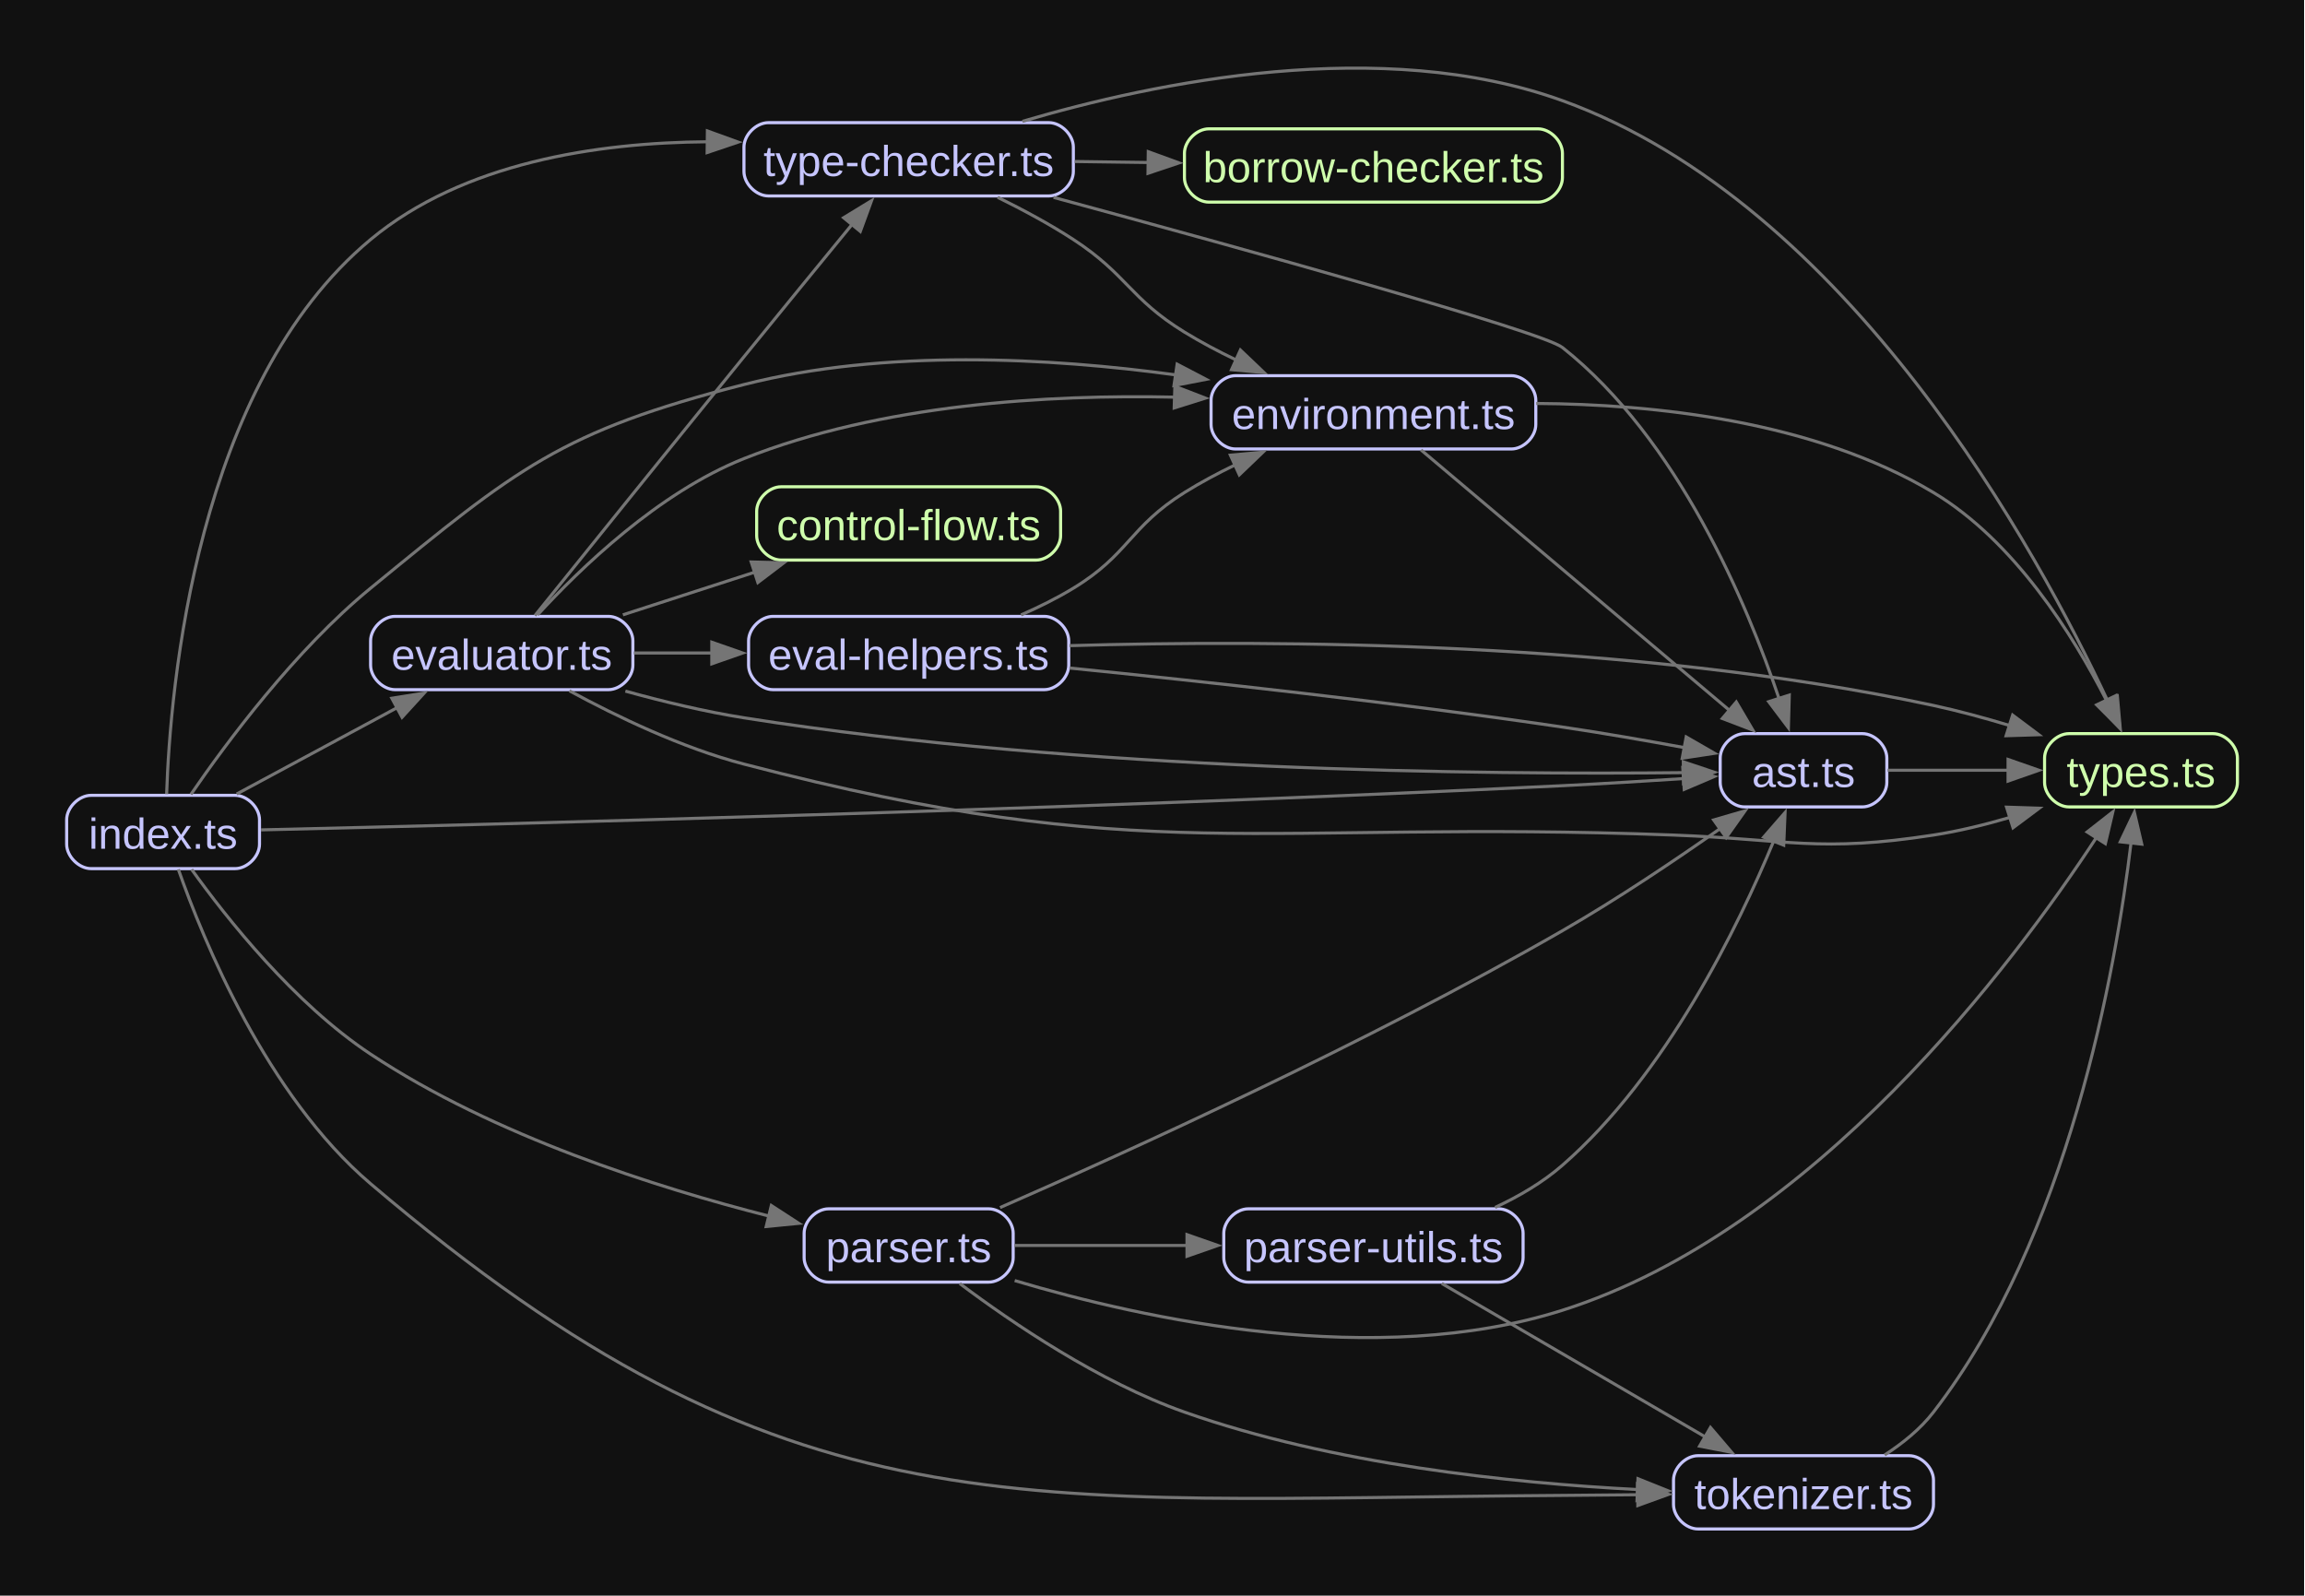
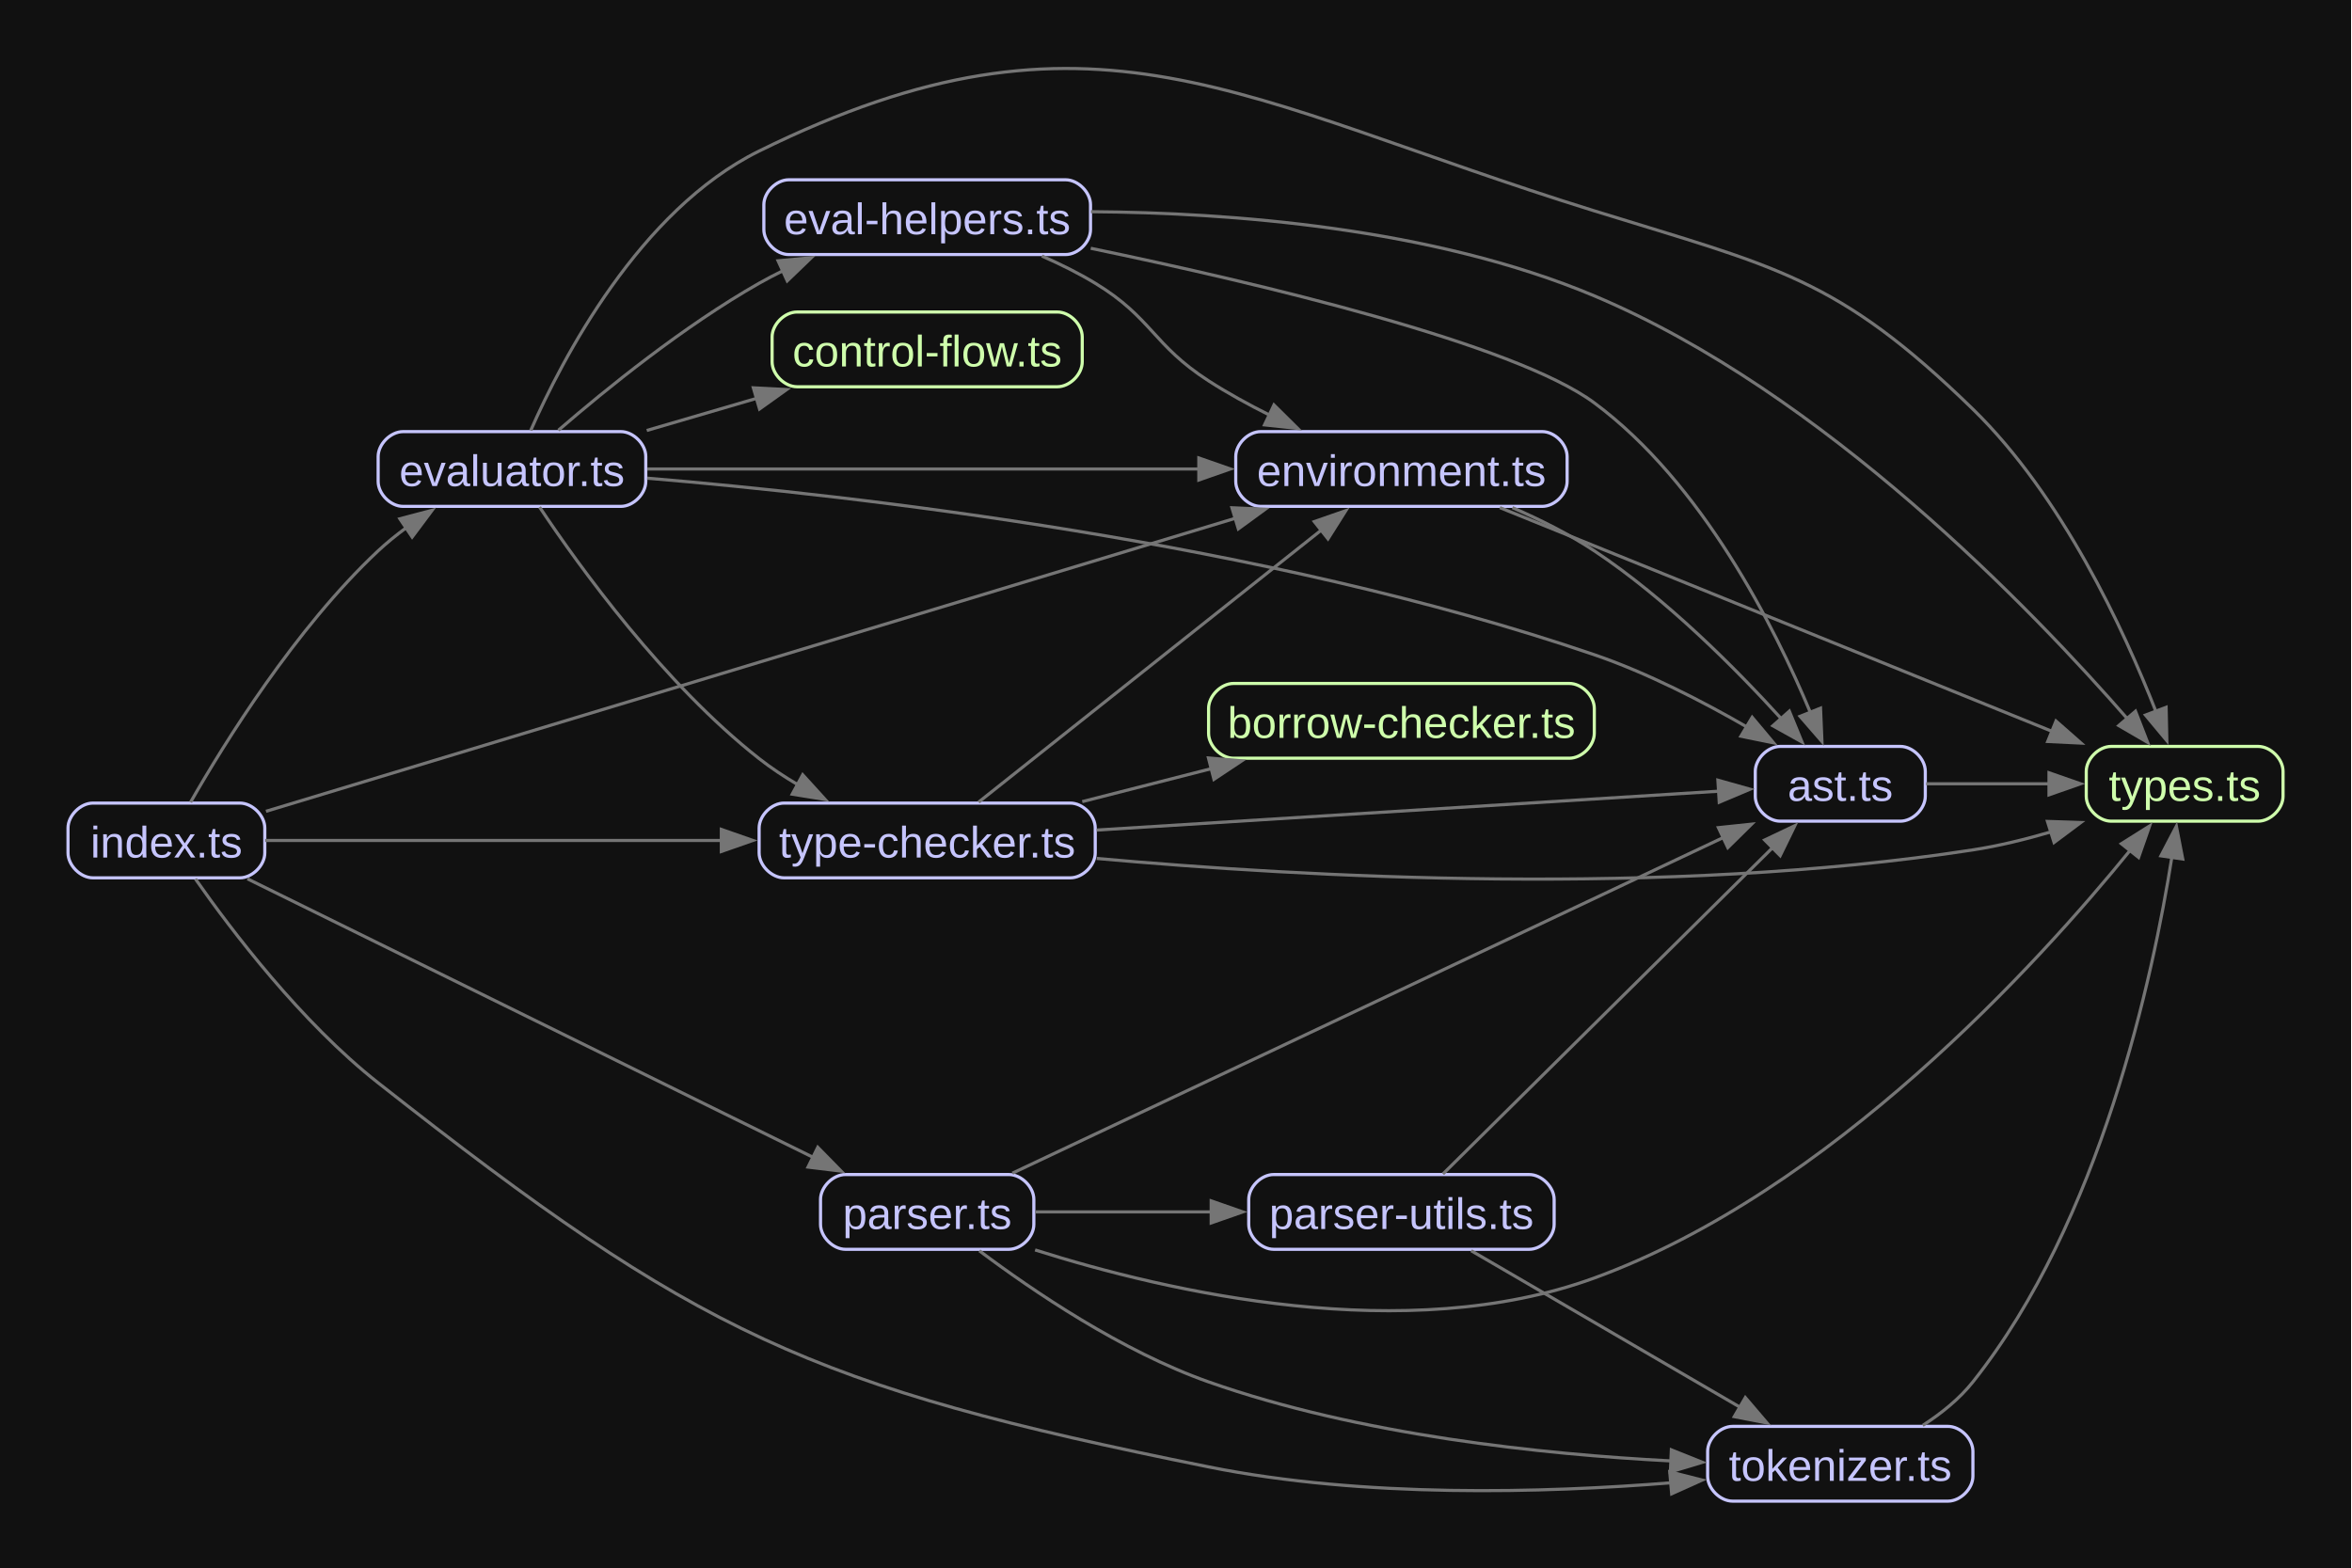
- <svg xmlns="http://www.w3.org/2000/svg" width="747pt" height="517pt" viewBox="0.00 0.00 747.00 517.00">
-   <g id="graph0" class="graph" transform="scale(1 1) rotate(0) translate(21.6 495.5)">
-     <polygon fill="#111111" stroke="none" points="-21.6,21.6 -21.6,-495.5 725.1,-495.5 725.1,21.6 -21.6,21.6" />
+ <svg xmlns="http://www.w3.org/2000/svg" width="747pt" height="498pt" viewBox="0.00 0.00 747.00 498.00">
+   <g id="graph0" class="graph" transform="scale(1 1) rotate(0) translate(21.6 476.86)">
+     <polygon fill="#111111" stroke="none" points="-21.6,21.6 -21.6,-476.86 725.1,-476.86 725.1,21.6 -21.6,21.6" />
    <g id="node1" class="node">
-       <path fill="none" stroke="#c6c5fe" d="M581.96,-257.75C581.96,-257.75 543.79,-257.75 543.79,-257.75 539.83,-257.75 535.88,-253.79 535.88,-249.83 535.88,-249.83 535.88,-241.92 535.88,-241.92 535.88,-237.96 539.83,-234 543.79,-234 543.79,-234 581.96,-234 581.96,-234 585.92,-234 589.88,-237.96 589.88,-241.92 589.88,-241.92 589.88,-249.83 589.88,-249.83 589.88,-253.79 585.92,-257.75 581.96,-257.75" />
-       <text xml:space="preserve" text-anchor="middle" x="562.88" y="-240.45" font-family="Arial" font-size="14.00" fill="#c6c5fe">ast.ts</text>
+       <path fill="none" stroke="#c6c5fe" d="M581.96,-239.75C581.96,-239.75 543.79,-239.75 543.79,-239.75 539.83,-239.75 535.88,-235.79 535.88,-231.83 535.88,-231.83 535.88,-223.92 535.88,-223.92 535.88,-219.96 539.83,-216 543.79,-216 543.79,-216 581.96,-216 581.96,-216 585.92,-216 589.88,-219.96 589.88,-223.92 589.88,-223.92 589.88,-231.83 589.88,-231.83 589.88,-235.79 585.92,-239.75 581.96,-239.75" />
+       <text xml:space="preserve" text-anchor="middle" x="562.88" y="-222.45" font-family="Arial" font-size="14.00" fill="#c6c5fe">ast.ts</text>
    </g>
    <g id="node2" class="node">
-       <path fill="none" stroke="#cfffac" d="M695.58,-257.75C695.58,-257.75 648.92,-257.75 648.92,-257.75 644.96,-257.75 641,-253.79 641,-249.83 641,-249.83 641,-241.92 641,-241.92 641,-237.96 644.96,-234 648.92,-234 648.92,-234 695.58,-234 695.58,-234 699.54,-234 703.5,-237.96 703.5,-241.92 703.5,-241.92 703.5,-249.83 703.5,-249.83 703.5,-253.79 699.54,-257.75 695.58,-257.75" />
-       <text xml:space="preserve" text-anchor="middle" x="672.25" y="-240.45" font-family="Arial" font-size="14.00" fill="#cfffac">types.ts</text>
+       <path fill="none" stroke="#cfffac" d="M695.58,-239.75C695.58,-239.75 648.92,-239.75 648.92,-239.75 644.96,-239.75 641,-235.79 641,-231.83 641,-231.83 641,-223.92 641,-223.92 641,-219.96 644.96,-216 648.92,-216 648.92,-216 695.58,-216 695.58,-216 699.54,-216 703.5,-219.96 703.5,-223.92 703.5,-223.92 703.5,-231.83 703.5,-231.83 703.5,-235.79 699.54,-239.75 695.58,-239.75" />
+       <text xml:space="preserve" text-anchor="middle" x="672.25" y="-222.45" font-family="Arial" font-size="14.00" fill="#cfffac">types.ts</text>
    </g>
    <g id="edge1" class="edge">
-       <path fill="none" stroke="#757575" d="M590.14,-245.88C601.95,-245.88 616.19,-245.88 629.41,-245.88" />
-       <polygon fill="#757575" stroke="#757575" points="629.17,-249.38 639.17,-245.88 629.17,-242.38 629.17,-249.38" />
+       <path fill="none" stroke="#757575" d="M590.14,-227.88C601.95,-227.88 616.19,-227.88 629.41,-227.88" />
+       <polygon fill="#757575" stroke="#757575" points="629.17,-231.38 639.17,-227.88 629.17,-224.38 629.17,-231.38" />
    </g>
    <g id="node3" class="node">
-       <path fill="none" stroke="#cfffac" d="M476.83,-453.75C476.83,-453.75 370.17,-453.75 370.17,-453.75 366.21,-453.75 362.25,-449.79 362.25,-445.83 362.25,-445.83 362.25,-437.92 362.25,-437.92 362.25,-433.96 366.21,-430 370.17,-430 370.17,-430 476.83,-430 476.83,-430 480.79,-430 484.75,-433.96 484.75,-437.92 484.75,-437.92 484.75,-445.83 484.75,-445.83 484.75,-449.79 480.79,-453.75 476.83,-453.75" />
-       <text xml:space="preserve" text-anchor="middle" x="423.5" y="-436.45" font-family="Arial" font-size="14.00" fill="#cfffac">borrow-checker.ts</text>
+       <path fill="none" stroke="#cfffac" d="M476.83,-259.75C476.83,-259.75 370.17,-259.75 370.17,-259.75 366.21,-259.75 362.25,-255.79 362.25,-251.83 362.25,-251.83 362.25,-243.92 362.25,-243.92 362.25,-239.96 366.21,-236 370.17,-236 370.17,-236 476.83,-236 476.83,-236 480.79,-236 484.75,-239.96 484.75,-243.92 484.75,-243.92 484.75,-251.83 484.75,-251.83 484.75,-255.79 480.79,-259.75 476.83,-259.75" />
+       <text xml:space="preserve" text-anchor="middle" x="423.5" y="-242.45" font-family="Arial" font-size="14.00" fill="#cfffac">borrow-checker.ts</text>
    </g>
    <g id="node4" class="node">
-       <path fill="none" stroke="#cfffac" d="M314.21,-337.75C314.21,-337.75 231.54,-337.75 231.54,-337.75 227.58,-337.75 223.62,-333.79 223.62,-329.83 223.62,-329.83 223.62,-321.92 223.62,-321.92 223.62,-317.96 227.58,-314 231.54,-314 231.54,-314 314.21,-314 314.21,-314 318.17,-314 322.12,-317.96 322.12,-321.92 322.12,-321.92 322.12,-329.83 322.12,-329.83 322.12,-333.79 318.17,-337.75 314.21,-337.75" />
-       <text xml:space="preserve" text-anchor="middle" x="272.88" y="-320.45" font-family="Arial" font-size="14.00" fill="#cfffac">control-flow.ts</text>
+       <path fill="none" stroke="#cfffac" d="M314.21,-377.75C314.21,-377.75 231.54,-377.75 231.54,-377.75 227.58,-377.75 223.62,-373.79 223.62,-369.83 223.62,-369.83 223.62,-361.92 223.62,-361.92 223.62,-357.96 227.58,-354 231.54,-354 231.54,-354 314.21,-354 314.21,-354 318.17,-354 322.12,-357.96 322.12,-361.92 322.12,-361.92 322.12,-369.83 322.12,-369.83 322.12,-373.79 318.17,-377.75 314.21,-377.75" />
+       <text xml:space="preserve" text-anchor="middle" x="272.88" y="-360.45" font-family="Arial" font-size="14.00" fill="#cfffac">control-flow.ts</text>
    </g>
    <g id="node5" class="node">
-       <path fill="none" stroke="#c6c5fe" d="M468.21,-373.75C468.21,-373.75 378.79,-373.75 378.79,-373.75 374.83,-373.75 370.88,-369.79 370.88,-365.83 370.88,-365.83 370.88,-357.92 370.88,-357.92 370.88,-353.96 374.83,-350 378.79,-350 378.79,-350 468.21,-350 468.21,-350 472.17,-350 476.12,-353.96 476.12,-357.92 476.12,-357.92 476.12,-365.83 476.12,-365.83 476.12,-369.79 472.17,-373.75 468.21,-373.75" />
-       <text xml:space="preserve" text-anchor="middle" x="423.5" y="-356.45" font-family="Arial" font-size="14.00" fill="#c6c5fe">environment.ts</text>
+       <path fill="none" stroke="#c6c5fe" d="M468.21,-339.75C468.21,-339.75 378.79,-339.75 378.79,-339.75 374.83,-339.75 370.88,-335.79 370.88,-331.83 370.88,-331.83 370.88,-323.92 370.88,-323.92 370.88,-319.96 374.83,-316 378.79,-316 378.79,-316 468.21,-316 468.21,-316 472.17,-316 476.12,-319.96 476.12,-323.92 476.12,-323.92 476.12,-331.83 476.12,-331.83 476.12,-335.79 472.17,-339.75 468.21,-339.75" />
+       <text xml:space="preserve" text-anchor="middle" x="423.5" y="-322.45" font-family="Arial" font-size="14.00" fill="#c6c5fe">environment.ts</text>
    </g>
    <g id="edge2" class="edge">
-       <path fill="none" stroke="#757575" d="M438.94,-349.68C462.81,-329.52 510.68,-289.11 539.13,-265.08" />
-       <polygon fill="#757575" stroke="#757575" points="541.09,-268.01 546.47,-258.88 536.57,-262.66 541.09,-268.01" />
+       <path fill="none" stroke="#757575" d="M458.75,-315.6C467.55,-311.79 476.78,-307.17 484.75,-301.88 507.58,-286.72 529.73,-264.43 544.39,-248.28" />
+       <polygon fill="#757575" stroke="#757575" points="546.7,-250.95 550.72,-241.15 541.46,-246.3 546.7,-250.95" />
    </g>
    <g id="edge3" class="edge">
-       <path fill="none" stroke="#757575" d="M476.26,-364.75C514.39,-364.53 566.16,-359.14 605,-335.88 631.24,-320.16 650.29,-289.66 661.05,-268.55" />
-       <polygon fill="#757575" stroke="#757575" points="664.18,-270.11 665.38,-259.59 657.88,-267.07 664.18,-270.11" />
+       <path fill="none" stroke="#757575" d="M454.76,-315.61C498.78,-297.77 580.64,-264.6 630.11,-244.55" />
+       <polygon fill="#757575" stroke="#757575" points="631.39,-247.81 639.34,-240.81 628.76,-241.32 631.39,-247.81" />
    </g>
    <g id="node6" class="node">
-       <path fill="none" stroke="#c6c5fe" d="M316.83,-295.75C316.83,-295.75 228.92,-295.75 228.92,-295.75 224.96,-295.75 221,-291.79 221,-287.83 221,-287.83 221,-279.92 221,-279.92 221,-275.96 224.96,-272 228.92,-272 228.92,-272 316.83,-272 316.83,-272 320.79,-272 324.75,-275.96 324.75,-279.92 324.75,-279.92 324.75,-287.83 324.75,-287.83 324.75,-291.79 320.79,-295.75 316.83,-295.75" />
-       <text xml:space="preserve" text-anchor="middle" x="272.88" y="-278.45" font-family="Arial" font-size="14.00" fill="#c6c5fe">eval-helpers.ts</text>
+       <path fill="none" stroke="#c6c5fe" d="M316.83,-419.75C316.83,-419.75 228.92,-419.75 228.92,-419.75 224.96,-419.75 221,-415.79 221,-411.83 221,-411.83 221,-403.92 221,-403.92 221,-399.96 224.96,-396 228.92,-396 228.92,-396 316.83,-396 316.83,-396 320.79,-396 324.75,-399.96 324.75,-403.92 324.75,-403.92 324.75,-411.83 324.75,-411.83 324.75,-415.79 320.79,-419.75 316.83,-419.75" />
+       <text xml:space="preserve" text-anchor="middle" x="272.88" y="-402.45" font-family="Arial" font-size="14.00" fill="#c6c5fe">eval-helpers.ts</text>
    </g>
    <g id="edge4" class="edge">
-       <path fill="none" stroke="#757575" d="M325.13,-279C367.91,-274.7 430.44,-267.89 484.75,-259.88 497.74,-257.96 511.89,-255.5 524.48,-253.18" />
-       <polygon fill="#757575" stroke="#757575" points="524.86,-256.67 534.04,-251.38 523.57,-249.79 524.86,-256.67" />
+       <path fill="none" stroke="#757575" d="M324.83,-397.99C378.75,-386.78 459.48,-367.61 484.75,-348.88 519.07,-323.43 542.02,-277.77 553.43,-250.4" />
+       <polygon fill="#757575" stroke="#757575" points="556.6,-251.9 557.05,-241.31 550.1,-249.31 556.6,-251.9" />
    </g>
    <g id="edge6" class="edge">
-       <path fill="none" stroke="#757575" d="M325.02,-286.26C390.65,-288.19 507.63,-287.77 605,-266.88 613.11,-265.13 621.64,-262.81 629.79,-260.35" />
-       <polygon fill="#757575" stroke="#757575" points="630.65,-263.75 639.13,-257.4 628.54,-257.07 630.65,-263.75" />
+       <path fill="none" stroke="#757575" d="M324.87,-409.61C368.87,-409.32 433.27,-404.54 484.75,-382.88 557.77,-352.14 624.22,-282.84 654.29,-248.27" />
+       <polygon fill="#757575" stroke="#757575" points="656.64,-250.92 660.48,-241.04 651.32,-246.37 656.64,-250.92" />
    </g>
    <g id="edge5" class="edge">
-       <path fill="none" stroke="#757575" d="M309.3,-296.22C315.13,-298.77 320.98,-301.67 326.25,-304.88 344.29,-315.84 344.35,-324.67 362.25,-335.88 367.44,-339.12 373.11,-342.15 378.82,-344.91" />
-       <polygon fill="#757575" stroke="#757575" points="377.14,-347.99 387.69,-348.95 380.04,-341.62 377.14,-347.99" />
+       <path fill="none" stroke="#757575" d="M309.3,-395.53C315.13,-392.98 320.98,-390.08 326.25,-386.88 344.29,-375.91 344.51,-367.32 362.25,-355.88 368.29,-351.98 374.97,-348.32 381.6,-345.01" />
+       <polygon fill="#757575" stroke="#757575" points="383.01,-348.22 390.54,-340.77 380.01,-341.89 383.01,-348.22" />
    </g>
    <g id="node7" class="node">
-       <path fill="none" stroke="#c6c5fe" d="M175.58,-295.75C175.58,-295.75 106.42,-295.75 106.42,-295.75 102.46,-295.75 98.5,-291.79 98.5,-287.83 98.5,-287.83 98.5,-279.92 98.5,-279.92 98.5,-275.96 102.46,-272 106.42,-272 106.42,-272 175.58,-272 175.58,-272 179.54,-272 183.5,-275.96 183.5,-279.92 183.5,-279.92 183.5,-287.83 183.5,-287.83 183.5,-291.79 179.54,-295.75 175.58,-295.75" />
-       <text xml:space="preserve" text-anchor="middle" x="141" y="-278.45" font-family="Arial" font-size="14.00" fill="#c6c5fe">evaluator.ts</text>
+       <path fill="none" stroke="#c6c5fe" d="M175.58,-339.75C175.58,-339.75 106.42,-339.75 106.42,-339.75 102.46,-339.75 98.5,-335.79 98.5,-331.83 98.5,-331.83 98.5,-323.92 98.5,-323.92 98.5,-319.96 102.46,-316 106.42,-316 106.42,-316 175.58,-316 175.58,-316 179.54,-316 183.5,-319.96 183.5,-323.92 183.5,-323.92 183.5,-331.83 183.5,-331.83 183.5,-335.79 179.54,-339.75 175.58,-339.75" />
+       <text xml:space="preserve" text-anchor="middle" x="141" y="-322.45" font-family="Arial" font-size="14.00" fill="#c6c5fe">evaluator.ts</text>
    </g>
    <g id="edge7" class="edge">
-       <path fill="none" stroke="#757575" d="M181.07,-271.53C193.26,-268.16 206.83,-264.88 219.5,-262.88 329.11,-245.51 460.71,-244.42 524.09,-245.11" />
-       <polygon fill="#757575" stroke="#757575" points="523.92,-248.61 533.96,-245.24 524.01,-241.61 523.92,-248.61" />
+       <path fill="none" stroke="#757575" d="M183.94,-324.96C249.62,-319.46 380.06,-304.68 484.75,-268.88 501.61,-263.11 519.24,-254 533.38,-245.83" />
+       <polygon fill="#757575" stroke="#757575" points="534.89,-249 541.7,-240.88 531.31,-242.99 534.89,-249" />
    </g>
    <g id="edge12" class="edge">
-       <path fill="none" stroke="#757575" d="M162.94,-271.63C178.11,-263.4 199.4,-253.12 219.5,-247.88 349.42,-213.93 386.57,-229.99 520.75,-224.88 558.17,-223.45 568,-219.15 605,-224.88 613.2,-226.14 621.77,-228.24 629.93,-230.64" />
-       <polygon fill="#757575" stroke="#757575" points="628.68,-233.92 639.27,-233.58 630.78,-227.24 628.68,-233.92" />
+       <path fill="none" stroke="#757575" d="M146.97,-340.14C156.88,-362.68 181.44,-410.11 219.5,-428.88 325.5,-481.15 371.87,-444.91 484.75,-409.88 542.37,-391.99 561.8,-388.99 605,-346.88 633.34,-319.25 652.94,-276.88 663.12,-250.86" />
+       <polygon fill="#757575" stroke="#757575" points="666.36,-252.17 666.59,-241.58 659.81,-249.71 666.36,-252.17" />
    </g>
    <g id="edge8" class="edge">
-       <path fill="none" stroke="#757575" d="M180.26,-296.25C193.74,-300.61 209.07,-305.56 223.28,-310.16" />
-       <polygon fill="#757575" stroke="#757575" points="221.85,-313.38 232.44,-313.12 224.01,-306.72 221.85,-313.38" />
+       <path fill="none" stroke="#757575" d="M183.81,-340.11C194.93,-343.36 207.1,-346.92 218.75,-350.33" />
+       <polygon fill="#757575" stroke="#757575" points="217.67,-353.66 228.25,-353.11 219.63,-346.94 217.67,-353.66" />
    </g>
    <g id="edge9" class="edge">
-       <path fill="none" stroke="#757575" d="M152.6,-296.22C166.33,-311.21 191.78,-335.86 219.5,-346.88 263.93,-364.53 318.09,-367.71 359.29,-366.79" />
-       <polygon fill="#757575" stroke="#757575" points="359.15,-370.3 369.04,-366.48 358.93,-363.3 359.15,-370.3" />
+       <path fill="none" stroke="#757575" d="M183.99,-327.88C230.41,-327.88 305.68,-327.88 359.25,-327.88" />
+       <polygon fill="#757575" stroke="#757575" points="359.15,-331.38 369.15,-327.88 359.15,-324.38 359.15,-331.38" />
    </g>
    <g id="edge10" class="edge">
-       <path fill="none" stroke="#757575" d="M183.81,-283.88C191.95,-283.88 200.66,-283.88 209.31,-283.88" />
-       <polygon fill="#757575" stroke="#757575" points="209.08,-287.38 219.08,-283.88 209.08,-280.38 209.08,-287.38" />
+       <path fill="none" stroke="#757575" d="M155.76,-340.19C170.66,-353.07 195.53,-373.27 219.5,-386.88 221.96,-388.27 224.53,-389.62 227.16,-390.91" />
+       <polygon fill="#757575" stroke="#757575" points="225.52,-394.01 236.07,-394.99 228.43,-387.64 225.52,-394.01" />
    </g>
    <g id="node8" class="node">
-       <path fill="none" stroke="#c6c5fe" d="M318.33,-455.75C318.33,-455.75 227.42,-455.75 227.42,-455.75 223.46,-455.75 219.5,-451.79 219.5,-447.83 219.5,-447.83 219.5,-439.92 219.5,-439.92 219.5,-435.96 223.46,-432 227.42,-432 227.42,-432 318.33,-432 318.33,-432 322.29,-432 326.25,-435.96 326.25,-439.92 326.25,-439.92 326.25,-447.83 326.25,-447.83 326.25,-451.79 322.29,-455.75 318.33,-455.75" />
-       <text xml:space="preserve" text-anchor="middle" x="272.88" y="-438.45" font-family="Arial" font-size="14.00" fill="#c6c5fe">type-checker.ts</text>
+       <path fill="none" stroke="#c6c5fe" d="M318.33,-221.75C318.33,-221.75 227.42,-221.75 227.42,-221.75 223.46,-221.75 219.5,-217.79 219.5,-213.83 219.5,-213.83 219.5,-205.92 219.5,-205.92 219.5,-201.96 223.46,-198 227.42,-198 227.42,-198 318.33,-198 318.33,-198 322.29,-198 326.25,-201.96 326.25,-205.92 326.25,-205.92 326.25,-213.83 326.25,-213.83 326.25,-217.79 322.29,-221.75 318.33,-221.75" />
+       <text xml:space="preserve" text-anchor="middle" x="272.88" y="-204.45" font-family="Arial" font-size="14.00" fill="#c6c5fe">type-checker.ts</text>
    </g>
    <g id="edge11" class="edge">
-       <path fill="none" stroke="#757575" d="M151.76,-296.02C166.43,-314.26 195.05,-349.79 219.5,-379.88 231.19,-394.26 244.41,-410.41 254.64,-422.89" />
-       <polygon fill="#757575" stroke="#757575" points="251.8,-424.94 260.85,-430.46 257.21,-420.5 251.8,-424.94" />
+       <path fill="none" stroke="#757575" d="M149.77,-315.77C162.46,-296.75 189.28,-259.61 219.5,-235.88 223.27,-232.91 227.44,-230.16 231.72,-227.63" />
+       <polygon fill="#757575" stroke="#757575" points="233.34,-230.74 240.47,-222.9 230.01,-224.58 233.34,-230.74" />
+     </g>
+     <g id="edge25" class="edge">
+       <path fill="none" stroke="#757575" d="M326.7,-213.18C383.98,-216.76 473.95,-222.38 524.39,-225.53" />
+       <polygon fill="#757575" stroke="#757575" points="524.01,-229.02 534.21,-226.15 524.44,-222.03 524.01,-229.02" />
+     </g>
+     <g id="edge28" class="edge">
+       <path fill="none" stroke="#757575" d="M326.73,-204.16C392.41,-198.25 507.71,-191.82 605,-206.88 613.2,-208.14 621.77,-210.24 629.93,-212.64" />
+       <polygon fill="#757575" stroke="#757575" points="628.68,-215.92 639.27,-215.58 630.78,-209.24 628.68,-215.92" />
    </g>
    <g id="edge26" class="edge">
-       <path fill="none" stroke="#757575" d="M319.84,-431.53C379.86,-415.27 478.14,-388.11 484.75,-382.88 522.34,-353.1 544.66,-299.68 554.96,-269.08" />
-       <polygon fill="#757575" stroke="#757575" points="558.27,-270.24 557.98,-259.65 551.6,-268.11 558.27,-270.24" />
-     </g>
-     <g id="edge29" class="edge">
-       <path fill="none" stroke="#757575" d="M309.76,-456.17C352.71,-468.86 426.15,-484.06 484.75,-462.88 577.74,-429.26 638.87,-316.74 661.47,-268.33" />
-       <polygon fill="#757575" stroke="#757575" points="664.59,-269.93 665.53,-259.37 658.21,-267.03 664.59,-269.93" />
+       <path fill="none" stroke="#757575" d="M322.13,-222.21C335.3,-225.58 349.73,-229.27 363.44,-232.77" />
+       <polygon fill="#757575" stroke="#757575" points="362.21,-236.07 372.77,-235.16 363.95,-229.29 362.21,-236.07" />
    </g>
    <g id="edge27" class="edge">
-       <path fill="none" stroke="#757575" d="M326.69,-443.16C334.46,-443.06 342.57,-442.95 350.65,-442.84" />
-       <polygon fill="#757575" stroke="#757575" points="350.53,-446.34 360.48,-442.71 350.44,-439.34 350.53,-446.34" />
-     </g>
-     <g id="edge28" class="edge">
-       <path fill="none" stroke="#757575" d="M301.73,-431.55C309.85,-427.56 318.6,-422.86 326.25,-417.88 343.7,-406.5 344.51,-398.78 362.25,-387.88 367.53,-384.63 373.28,-381.59 379.07,-378.82" />
-       <polygon fill="#757575" stroke="#757575" points="380.39,-382.06 388.06,-374.75 377.5,-375.69 380.39,-382.06" />
+       <path fill="none" stroke="#757575" d="M289.22,-222.06C315.03,-242.55 367.33,-284.07 398.18,-308.57" />
+       <polygon fill="#757575" stroke="#757575" points="395.82,-311.16 405.83,-314.64 400.17,-305.68 395.82,-311.16" />
    </g>
    <g id="node9" class="node">
-       <path fill="none" stroke="#c6c5fe" d="M54.58,-237.75C54.58,-237.75 7.92,-237.75 7.92,-237.75 3.96,-237.75 0,-233.79 0,-229.83 0,-229.83 0,-221.92 0,-221.92 0,-217.96 3.96,-214 7.92,-214 7.92,-214 54.58,-214 54.58,-214 58.54,-214 62.5,-217.96 62.5,-221.92 62.5,-221.92 62.5,-229.83 62.5,-229.83 62.5,-233.79 58.54,-237.75 54.58,-237.75" />
-       <text xml:space="preserve" text-anchor="middle" x="31.25" y="-220.45" font-family="Arial" font-size="14.00" fill="#c6c5fe">index.ts</text>
+       <path fill="none" stroke="#c6c5fe" d="M54.58,-221.75C54.58,-221.75 7.92,-221.75 7.92,-221.75 3.96,-221.75 0,-217.79 0,-213.83 0,-213.83 0,-205.92 0,-205.92 0,-201.96 3.96,-198 7.92,-198 7.92,-198 54.58,-198 54.58,-198 58.54,-198 62.5,-201.96 62.5,-205.92 62.5,-205.92 62.5,-213.83 62.5,-213.83 62.5,-217.79 58.54,-221.75 54.58,-221.75" />
+       <text xml:space="preserve" text-anchor="middle" x="31.25" y="-204.45" font-family="Arial" font-size="14.00" fill="#c6c5fe">index.ts</text>
    </g>
    <g id="edge13" class="edge">
-       <path fill="none" stroke="#757575" d="M62.99,-226.56C136.11,-228.26 326.16,-233.11 484.75,-240.88 497.55,-241.5 511.53,-242.36 524.03,-243.18" />
-       <polygon fill="#757575" stroke="#757575" points="523.75,-246.67 533.96,-243.85 524.22,-239.69 523.75,-246.67" />
+       <path fill="none" stroke="#757575" d="M62.87,-219.13C129.53,-239.29 288.37,-287.32 370.83,-312.25" />
+       <polygon fill="#757575" stroke="#757575" points="369.67,-315.56 380.25,-315.1 371.7,-308.86 369.67,-315.56" />
    </g>
    <g id="edge14" class="edge">
-       <path fill="none" stroke="#757575" d="M40.28,-238.07C51.7,-254.72 73.99,-284.8 98.5,-304.88 145.89,-343.69 160.14,-355.74 219.5,-370.88 265.33,-382.56 318.84,-379.54 359.41,-374.01" />
-       <polygon fill="#757575" stroke="#757575" points="359.88,-377.48 369.27,-372.57 358.86,-370.55 359.88,-377.48" />
+       <path fill="none" stroke="#757575" d="M38.93,-222.04C49.66,-240.81 72.22,-277.24 98.5,-301.88 101.23,-304.43 104.25,-306.88 107.37,-309.18" />
+       <polygon fill="#757575" stroke="#757575" points="105.39,-312.06 115.64,-314.75 109.3,-306.26 105.39,-312.06" />
    </g>
-     <g id="edge15" class="edge">
-       <path fill="none" stroke="#757575" d="M55.1,-238.18C70.24,-246.33 90.35,-257.15 107.19,-266.21" />
-       <polygon fill="#757575" stroke="#757575" points="105.38,-269.22 115.85,-270.88 108.7,-263.05 105.38,-269.22" />
-     </g>
-     <g id="edge18" class="edge">
-       <path fill="none" stroke="#757575" d="M32.4,-238.15C33.54,-272.6 41.83,-370.75 98.5,-417.88 128.49,-442.81 171.89,-449.3 207.77,-449.56" />
-       <polygon fill="#757575" stroke="#757575" points="207.65,-453.06 217.61,-449.45 207.57,-446.06 207.65,-453.06" />
+     <g id="edge17" class="edge">
+       <path fill="none" stroke="#757575" d="M62.6,-209.88C98.9,-209.88 160.65,-209.88 207.7,-209.88" />
+       <polygon fill="#757575" stroke="#757575" points="207.5,-213.38 217.5,-209.88 207.5,-206.38 207.5,-213.38" />
    </g>
    <g id="node10" class="node">
      <path fill="none" stroke="#c6c5fe" d="M298.83,-103.75C298.83,-103.75 246.92,-103.75 246.92,-103.75 242.96,-103.75 239,-99.79 239,-95.83 239,-95.83 239,-87.92 239,-87.92 239,-83.96 242.96,-80 246.92,-80 246.92,-80 298.83,-80 298.83,-80 302.79,-80 306.75,-83.96 306.75,-87.92 306.75,-87.92 306.75,-95.83 306.75,-95.83 306.75,-99.79 302.79,-103.75 298.83,-103.75" />
      <text xml:space="preserve" text-anchor="middle" x="272.88" y="-86.45" font-family="Arial" font-size="14.00" fill="#c6c5fe">parser.ts</text>
    </g>
-     <g id="edge16" class="edge">
-       <path fill="none" stroke="#757575" d="M40.51,-213.74C51.86,-197.91 73.72,-170.29 98.5,-153.88 138.47,-127.39 191.11,-110.66 227.86,-101.34" />
-       <polygon fill="#757575" stroke="#757575" points="228.37,-104.82 237.26,-99.05 226.71,-98.02 228.37,-104.82" />
+     <g id="edge15" class="edge">
+       <path fill="none" stroke="#757575" d="M56.99,-197.69C99.77,-176.63 187.68,-133.34 236.76,-109.16" />
+       <polygon fill="#757575" stroke="#757575" points="238.13,-112.4 245.55,-104.84 235.03,-106.12 238.13,-112.4" />
    </g>
    <g id="node11" class="node">
      <path fill="none" stroke="#c6c5fe" d="M597.08,-23.75C597.08,-23.75 528.67,-23.75 528.67,-23.75 524.71,-23.75 520.75,-19.79 520.75,-15.83 520.75,-15.83 520.75,-7.92 520.75,-7.92 520.75,-3.96 524.71,0 528.67,0 528.67,0 597.08,0 597.08,0 601.04,0 605,-3.96 605,-7.92 605,-7.92 605,-15.83 605,-15.83 605,-19.79 601.04,-23.75 597.08,-23.75" />
      <text xml:space="preserve" text-anchor="middle" x="562.88" y="-6.45" font-family="Arial" font-size="14.00" fill="#c6c5fe">tokenizer.ts</text>
    </g>
-     <g id="edge17" class="edge">
-       <path fill="none" stroke="#757575" d="M36.2,-213.76C44.28,-190.76 64.85,-140.51 98.5,-111.88 233.64,3.12 307.32,-9.72 484.75,-10.88 492.67,-10.93 501.04,-11.01 509.24,-11.1" />
-       <polygon fill="#757575" stroke="#757575" points="509.09,-14.6 519.14,-11.22 509.18,-7.6 509.09,-14.6" />
+     <g id="edge16" class="edge">
+       <path fill="none" stroke="#757575" d="M40.47,-197.64C51.94,-181.27 74.11,-152.07 98.5,-132.88 199.98,-52.98 235.64,-36.4 362.25,-10.88 411.37,-0.97 468.67,-2.57 509.25,-5.84" />
+       <polygon fill="#757575" stroke="#757575" points="508.72,-9.31 518.99,-6.69 509.33,-2.34 508.72,-9.31" />
    </g>
-     <g id="edge21" class="edge">
-       <path fill="none" stroke="#757575" d="M302.5,-104.16C343.69,-122.18 421.64,-157.59 484.75,-193.88 502.44,-204.04 521.45,-216.84 536.17,-227.19" />
-       <polygon fill="#757575" stroke="#757575" points="533.76,-229.77 543.93,-232.72 537.81,-224.07 533.76,-229.77" />
-     </g>
-     <g id="edge24" class="edge">
-       <path fill="none" stroke="#757575" d="M307.24,-80.5C349.55,-67.87 424.26,-51.66 484.75,-70.88 566.5,-96.85 631.07,-183.28 657.84,-224.13" />
-       <polygon fill="#757575" stroke="#757575" points="654.8,-225.88 663.14,-232.41 660.7,-222.1 654.8,-225.88" />
+     <g id="edge20" class="edge">
+       <path fill="none" stroke="#757575" d="M299.94,-104.18C351.56,-128.56 466.88,-183.01 525.76,-210.82" />
+       <polygon fill="#757575" stroke="#757575" points="524.17,-213.94 534.71,-215.05 527.16,-207.61 524.17,-213.94" />
    </g>
    <g id="edge23" class="edge">
+       <path fill="none" stroke="#757575" d="M307.15,-79.8C349.68,-66.32 424.96,-49.06 484.75,-70.88 559.94,-98.31 625.81,-170.88 655.1,-206.93" />
+       <polygon fill="#757575" stroke="#757575" points="652.15,-208.84 661.12,-214.48 657.62,-204.48 652.15,-208.84" />
+     </g>
+     <g id="edge22" class="edge">
      <path fill="none" stroke="#757575" d="M289.45,-79.53C306.34,-66.85 334.61,-47.62 362.25,-37.88 410.2,-20.97 468.12,-14.88 509.19,-12.77" />
      <polygon fill="#757575" stroke="#757575" points="509.23,-16.28 519.06,-12.34 508.92,-9.28 509.23,-16.28" />
    </g>
    <g id="node12" class="node">
      <path fill="none" stroke="#c6c5fe" d="M464.08,-103.75C464.08,-103.75 382.92,-103.75 382.92,-103.75 378.96,-103.75 375,-99.79 375,-95.83 375,-95.83 375,-87.92 375,-87.92 375,-83.96 378.96,-80 382.92,-80 382.92,-80 464.08,-80 464.08,-80 468.04,-80 472,-83.96 472,-87.92 472,-87.92 472,-95.83 472,-95.83 472,-99.79 468.04,-103.75 464.08,-103.75" />
      <text xml:space="preserve" text-anchor="middle" x="423.5" y="-86.45" font-family="Arial" font-size="14.00" fill="#c6c5fe">parser-utils.ts</text>
    </g>
-     <g id="edge22" class="edge">
+     <g id="edge21" class="edge">
      <path fill="none" stroke="#757575" d="M307.23,-91.88C323.75,-91.88 344.2,-91.88 363.26,-91.88" />
      <polygon fill="#757575" stroke="#757575" points="363.08,-95.38 373.08,-91.88 363.08,-88.38 363.08,-95.38" />
    </g>
-     <g id="edge25" class="edge">
-       <path fill="none" stroke="#757575" d="M589.18,-23.98C595.02,-27.76 600.77,-32.39 605,-37.88 648.88,-94.68 664.09,-181.29 669.04,-222.51" />
-       <polygon fill="#757575" stroke="#757575" points="665.54,-222.69 670.1,-232.25 672.5,-221.93 665.54,-222.69" />
+     <g id="edge24" class="edge">
+       <path fill="none" stroke="#757575" d="M589.07,-24.06C594.92,-27.83 600.69,-32.45 605,-37.88 645.58,-88.97 662.21,-166.65 668.24,-204.92" />
+       <polygon fill="#757575" stroke="#757575" points="664.71,-204.99 669.62,-214.38 671.64,-203.98 664.71,-204.99" />
+     </g>
+     <g id="edge18" class="edge">
+       <path fill="none" stroke="#757575" d="M436.69,-103.94C460.36,-127.37 512.74,-179.23 541.68,-207.88" />
+       <polygon fill="#757575" stroke="#757575" points="538.87,-210.02 548.44,-214.57 543.79,-205.05 538.87,-210.02" />
    </g>
    <g id="edge19" class="edge">
-       <path fill="none" stroke="#757575" d="M462.93,-104.2C470.69,-107.82 478.4,-112.33 484.75,-117.88 518.41,-147.28 541.69,-195.07 553.32,-223.19" />
-       <polygon fill="#757575" stroke="#757575" points="549.95,-224.19 556.9,-232.18 556.46,-221.6 549.95,-224.19" />
-     </g>
-     <g id="edge20" class="edge">
      <path fill="none" stroke="#757575" d="M445.66,-79.55C468.52,-66.24 505.15,-44.91 531.17,-29.76" />
      <polygon fill="#757575" stroke="#757575" points="532.72,-32.9 539.6,-24.84 529.2,-26.85 532.72,-32.9" />
    </g>
  </g>
</svg>
